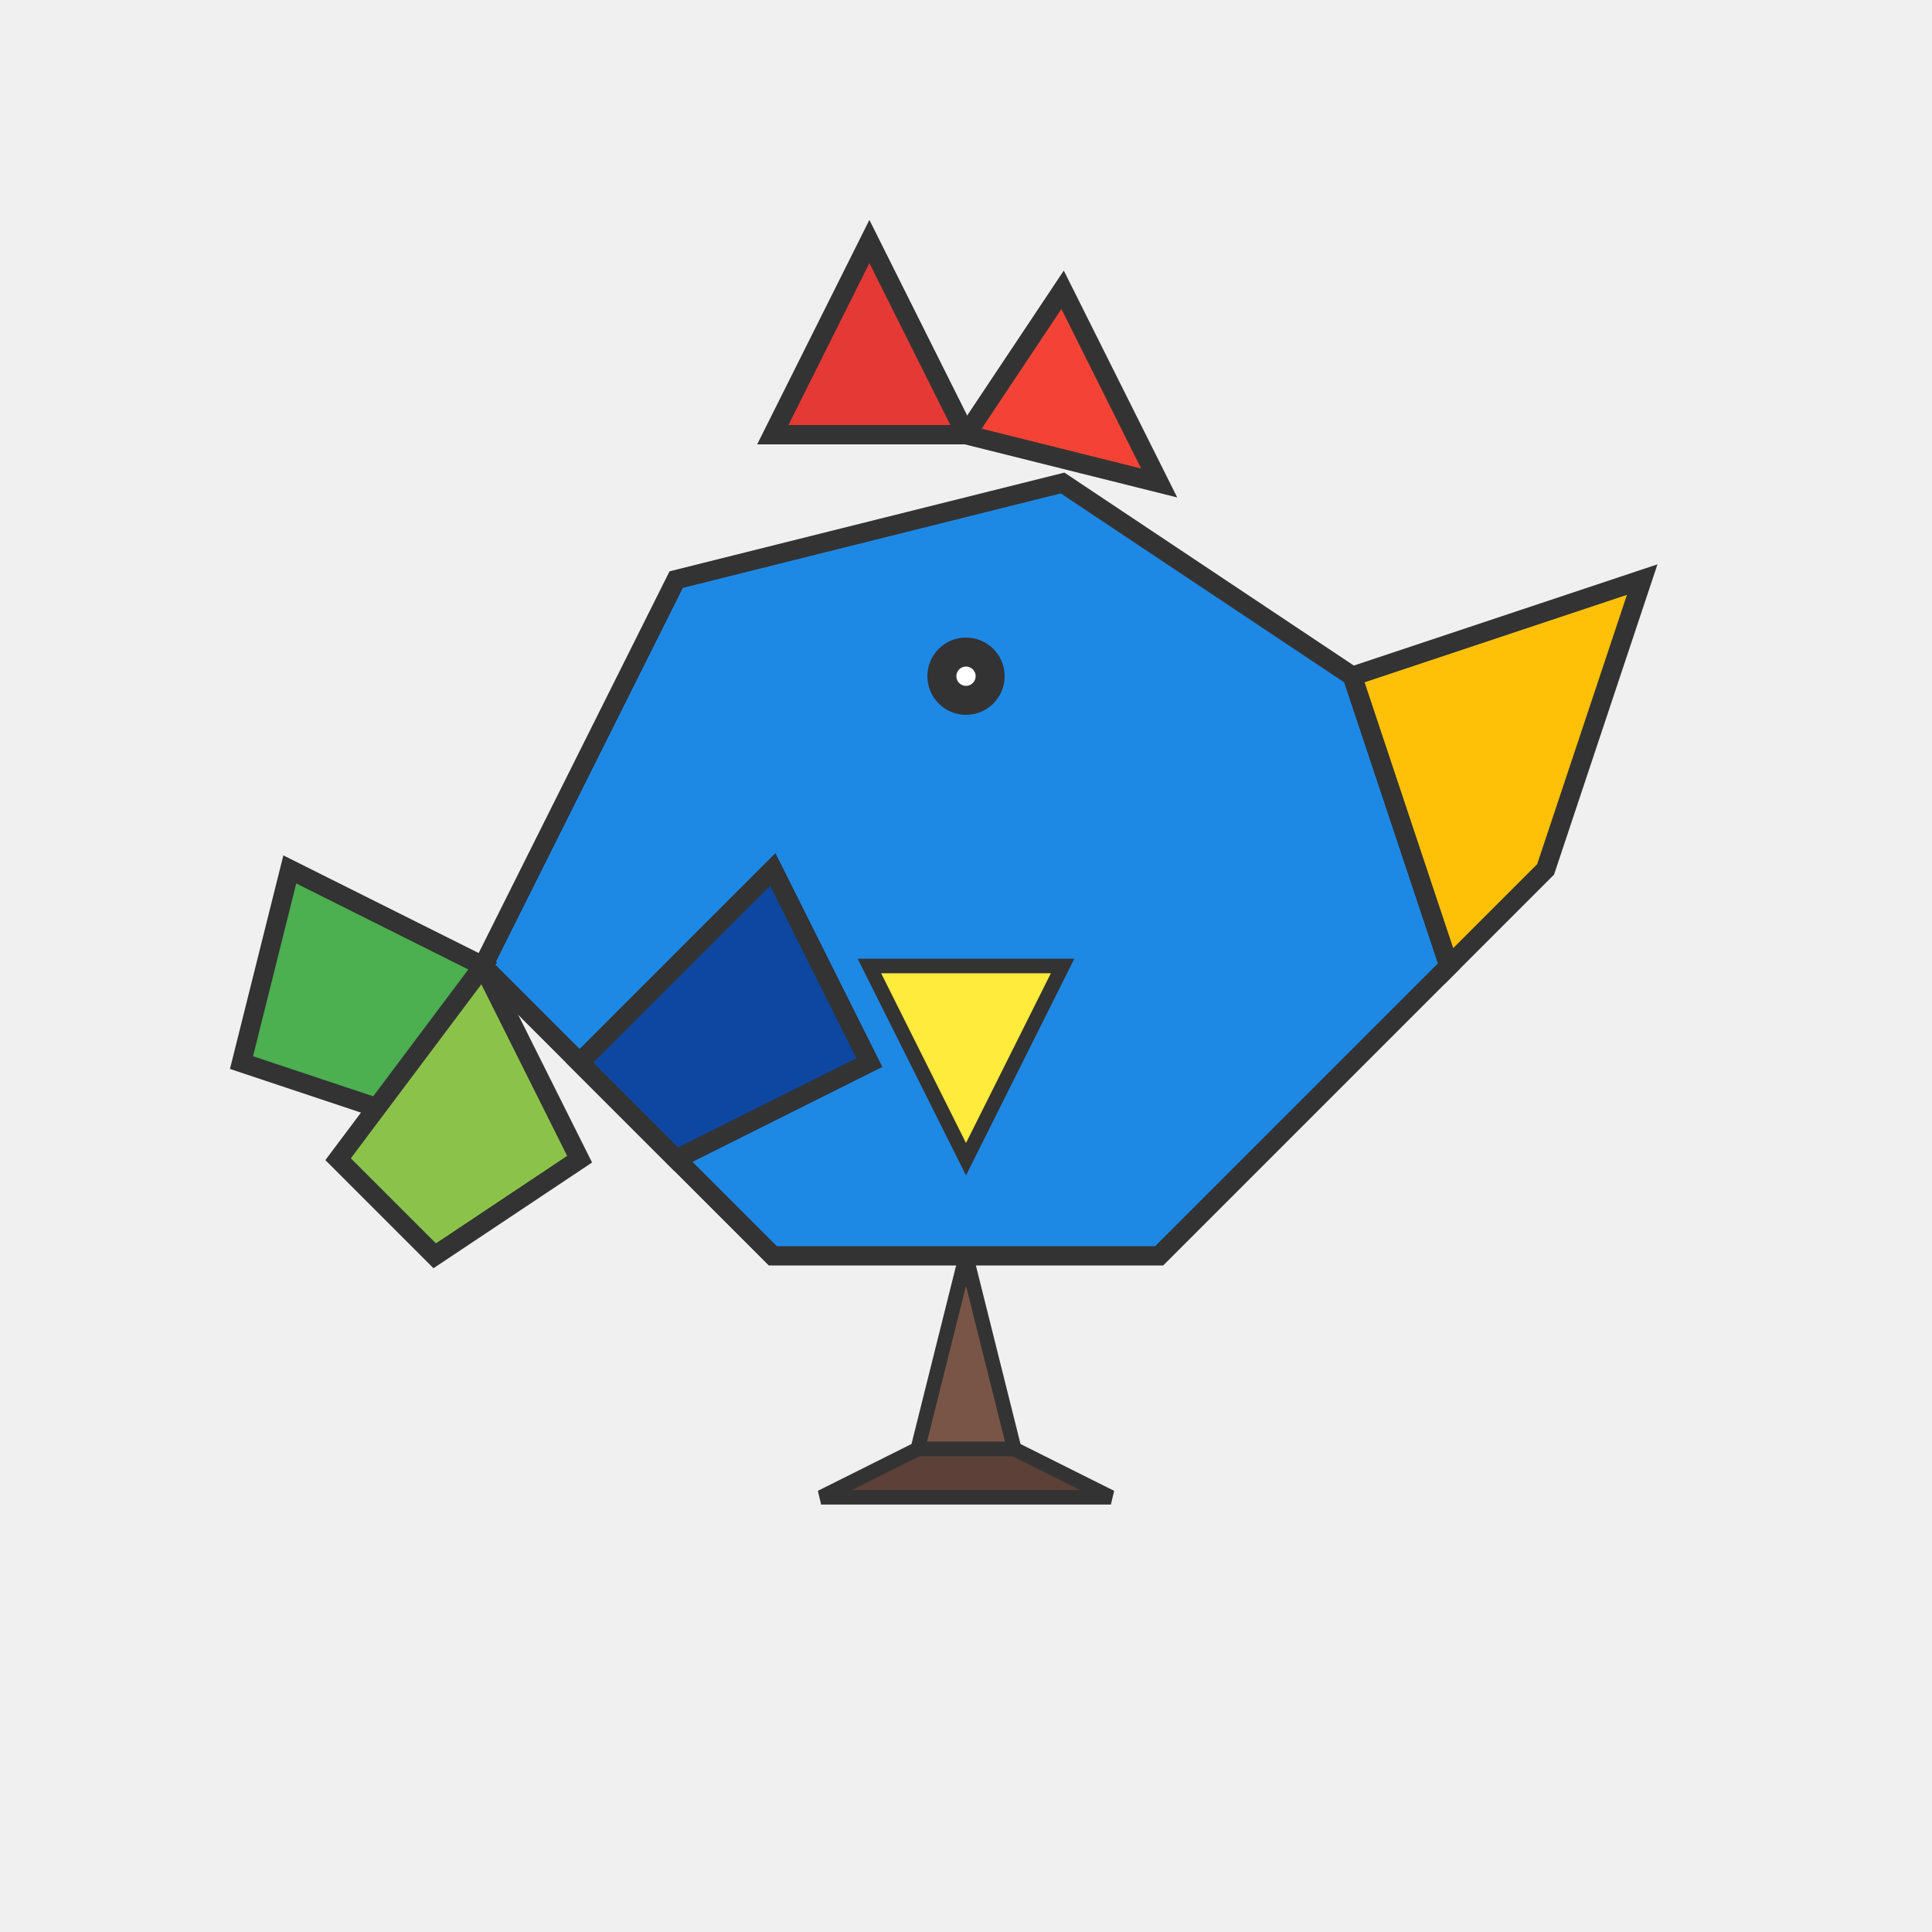
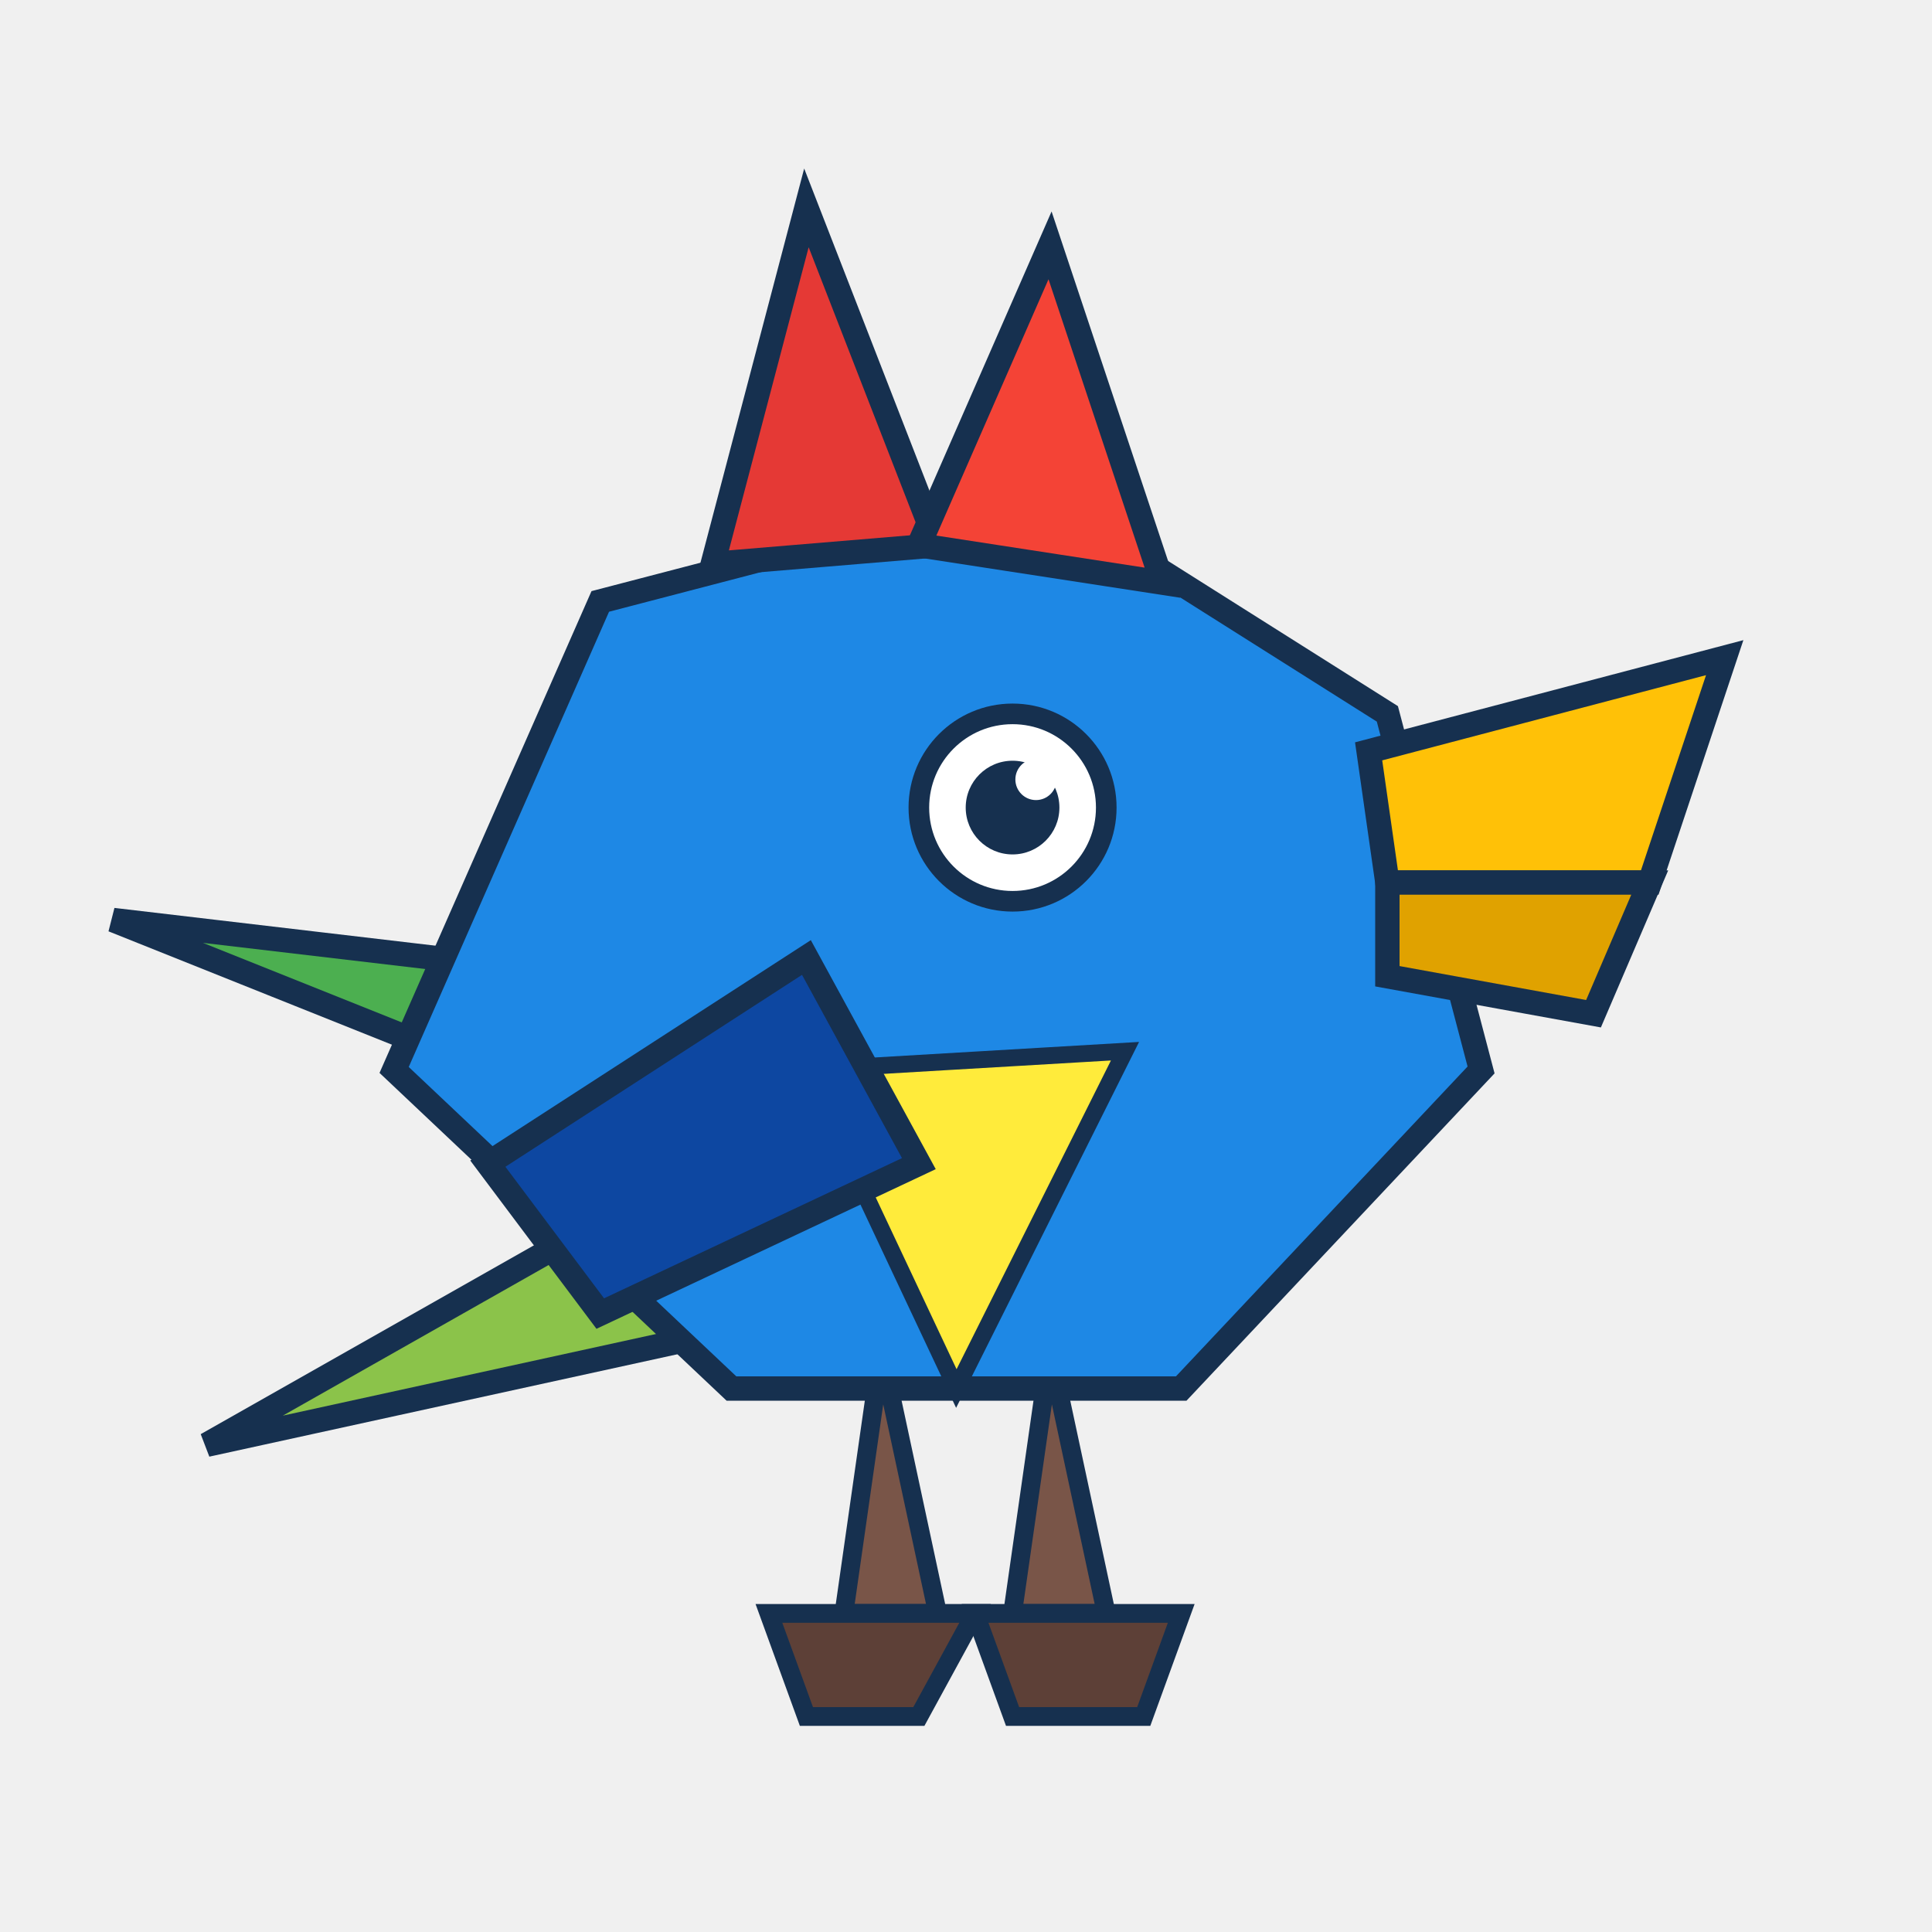
- <svg xmlns="http://www.w3.org/2000/svg" viewBox="0 0 200 200" aria-labelledby="title" role="img">
-   <path fill="#1E88E5" stroke="#333" stroke-width="2" d="M50 100 70 60 110 50 140 70 150 100 120 130H80z" />
-   <path fill="#FFC107" stroke="#333" stroke-width="2" d="M140 70 170 60 160 90 150 100z" />
-   <path fill="#E53935" stroke="#333" stroke-width="2" d="M80 45 90 25 100 45z" />
-   <path fill="#F44336" stroke="#333" stroke-width="2" d="M100 45 110 30 120 50z" />
-   <path fill="#0D47A1" stroke="#333" stroke-width="2" d="M80 90 60 110 70 120 90 110z" />
-   <path fill="#4CAF50" stroke="#333" stroke-width="2" d="M50 100 30 90 25 110 40 115z" />
-   <path fill="#8BC34A" stroke="#333" stroke-width="2" d="M50 100 35 120 45 130 60 120z" />
-   <circle cx="100" cy="70" r="4" fill="#333" />
-   <circle cx="100" cy="70" r="1" fill="#FFF" />
-   <path fill="#FFEB3B" stroke="#333" stroke-width="1.5" d="M90 100 100 120 110 100z" />
-   <path fill="#795548" stroke="#333" stroke-width="1.5" d="M100 130 95 150 105 150 100 130z" />
-   <path fill="#5D4037" stroke="#333" stroke-width="1.5" d="M95 150 85 155 105 155 115 155 105 150z" />
+ <svg xmlns="http://www.w3.org/2000/svg" viewBox="0 0 200 200" width="200" height="200" role="img" aria-labelledby="polychat-logo-title">
+   <g transform="translate(2 6) scale(0.97)">
+     <g transform="translate(0.00 0.00) rotate(0.000 100 172) translate(100 172) scale(1.000 1.000) translate(-100 -172)">
+       <g transform="rotate(0.000 78 112)">
+         <path d="M78 100 10 92 80 120Z" fill="#4CAF50" stroke="#16304f" stroke-width="2.6" stroke-linejoin="miter" />
+         <path d="M80 114 20 148 84 134Z" fill="#8BC34A" stroke="#16304f" stroke-width="2.6" stroke-linejoin="miter" />
+       </g>
+       <path d="M92 138 88 166 98 166Z" fill="#795548" stroke="#16304f" stroke-width="2" stroke-linejoin="miter" />
+       <path d="M110 138 106 166 116 166Z" fill="#795548" stroke="#16304f" stroke-width="2" stroke-linejoin="miter" />
+       <path d="M80 166 102 166 96 177 84 177Z" fill="#5D4037" stroke="#16304f" stroke-width="2" stroke-linejoin="miter" />
+       <path d="M102 166 124 166 120 177 106 177Z" fill="#5D4037" stroke="#16304f" stroke-width="2" stroke-linejoin="miter" />
+       <path d="M40 108 62 58 108 46 146 70 156 108 124 142 76 142Z" fill="#1E88E5" stroke="#16304f" stroke-width="2.6" stroke-linejoin="miter" />
+       <path d="M84 108 100 142 118 106Z" fill="#FFEB3B" stroke="#16304f" stroke-width="1.8" stroke-linejoin="miter" />
+       <g transform="rotate(0.000 100 52)">
+         <path d="M74 54 84 16 98 52Z" fill="#E53935" stroke="#16304f" stroke-width="2.6" stroke-linejoin="miter" />
+         <path d="M96 52 110 20 122 56Z" fill="#F44336" stroke="#16304f" stroke-width="2.6" stroke-linejoin="miter" />
+       </g>
+       <path d="M144 74 182 64 174 88 146 88Z" fill="#FFC107" stroke="#16304f" stroke-width="2.6" stroke-linejoin="miter" />
+       <g transform="rotate(0.000 148 88)">
+         <path d="M146 88 174 88 168 102 146 98Z" fill="#E0A200" stroke="#16304f" stroke-width="2.6" stroke-linejoin="miter" />
+       </g>
+       <g transform="translate(106 80) scale(1 1.000) translate(-106 -80)">
+         <circle cx="106" cy="80" r="10" fill="#FFFFFF" stroke="#16304f" stroke-width="2.2" />
+         <circle cx="106.0" cy="80.0" r="5.0" fill="#16304f" />
+         <circle cx="108.5" cy="77.0" r="2.2" fill="#FFF" />
+       </g>
+       <g transform="rotate(0.000 86 100)">
+         <path d="M84 96 50 118 62 134 96 118Z" fill="#0D47A1" stroke="#16304f" stroke-width="2.6" stroke-linejoin="miter" />
+       </g>
+     </g>
+   </g>
</svg>
